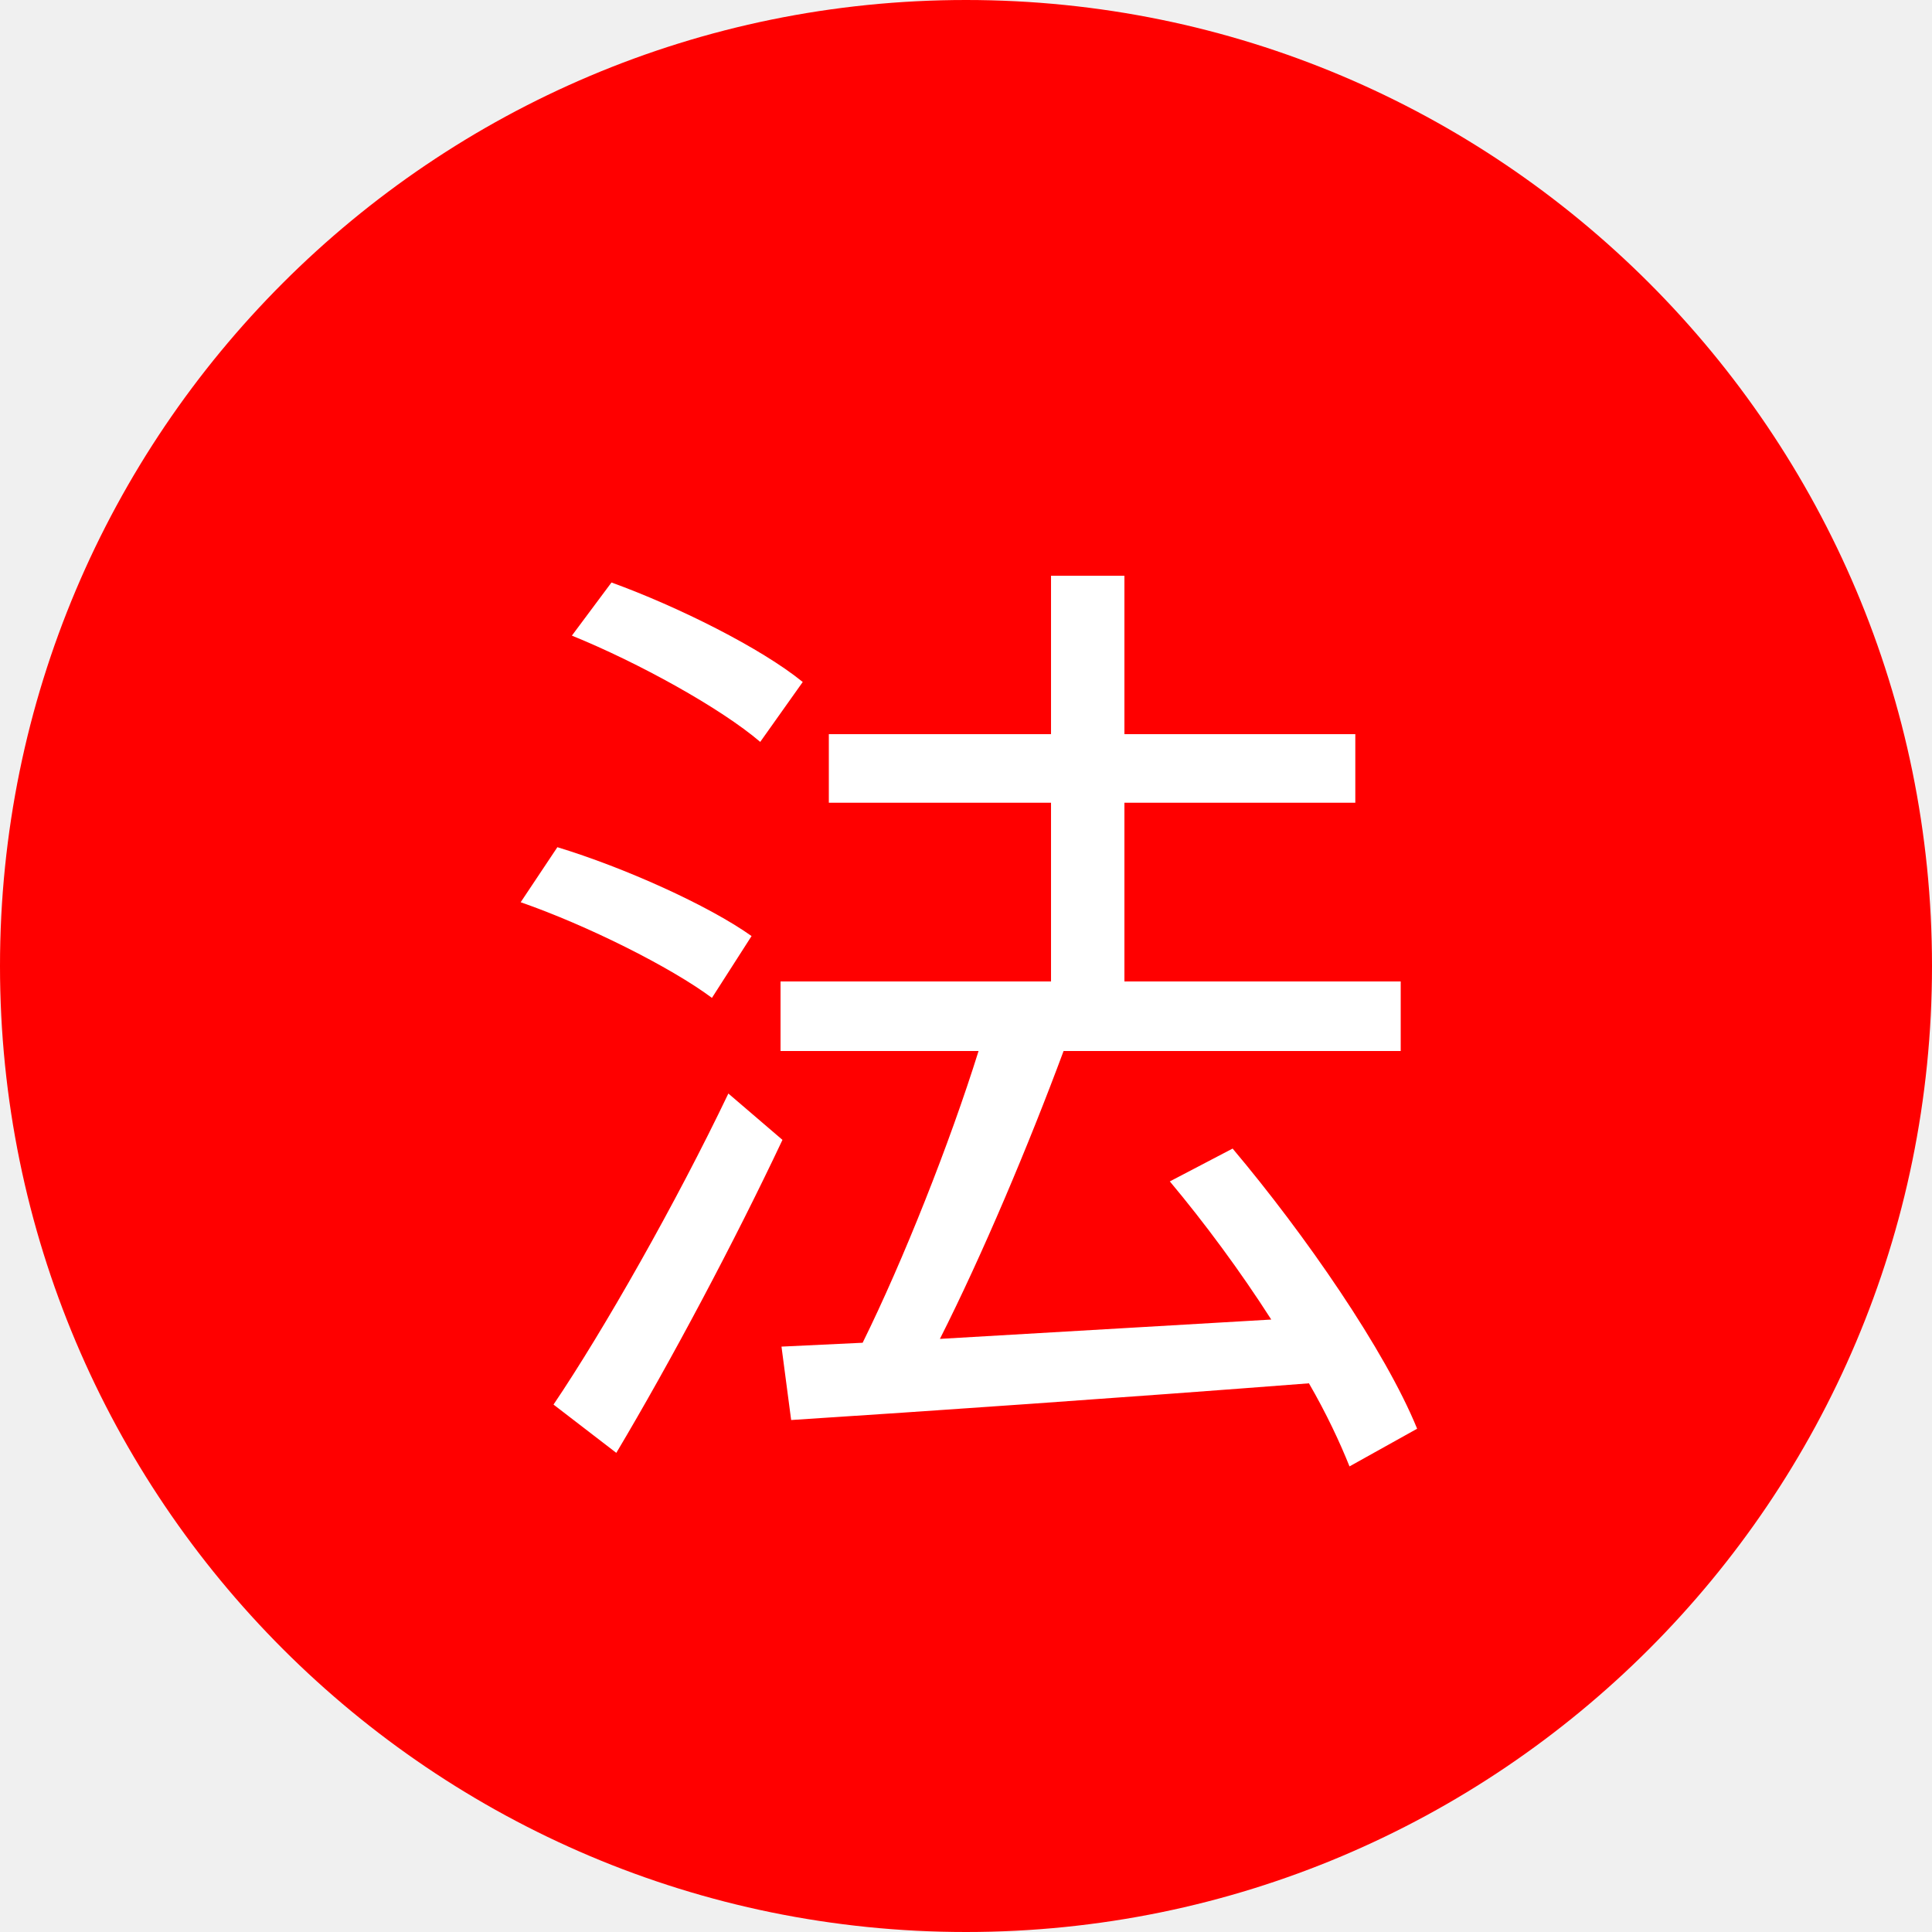
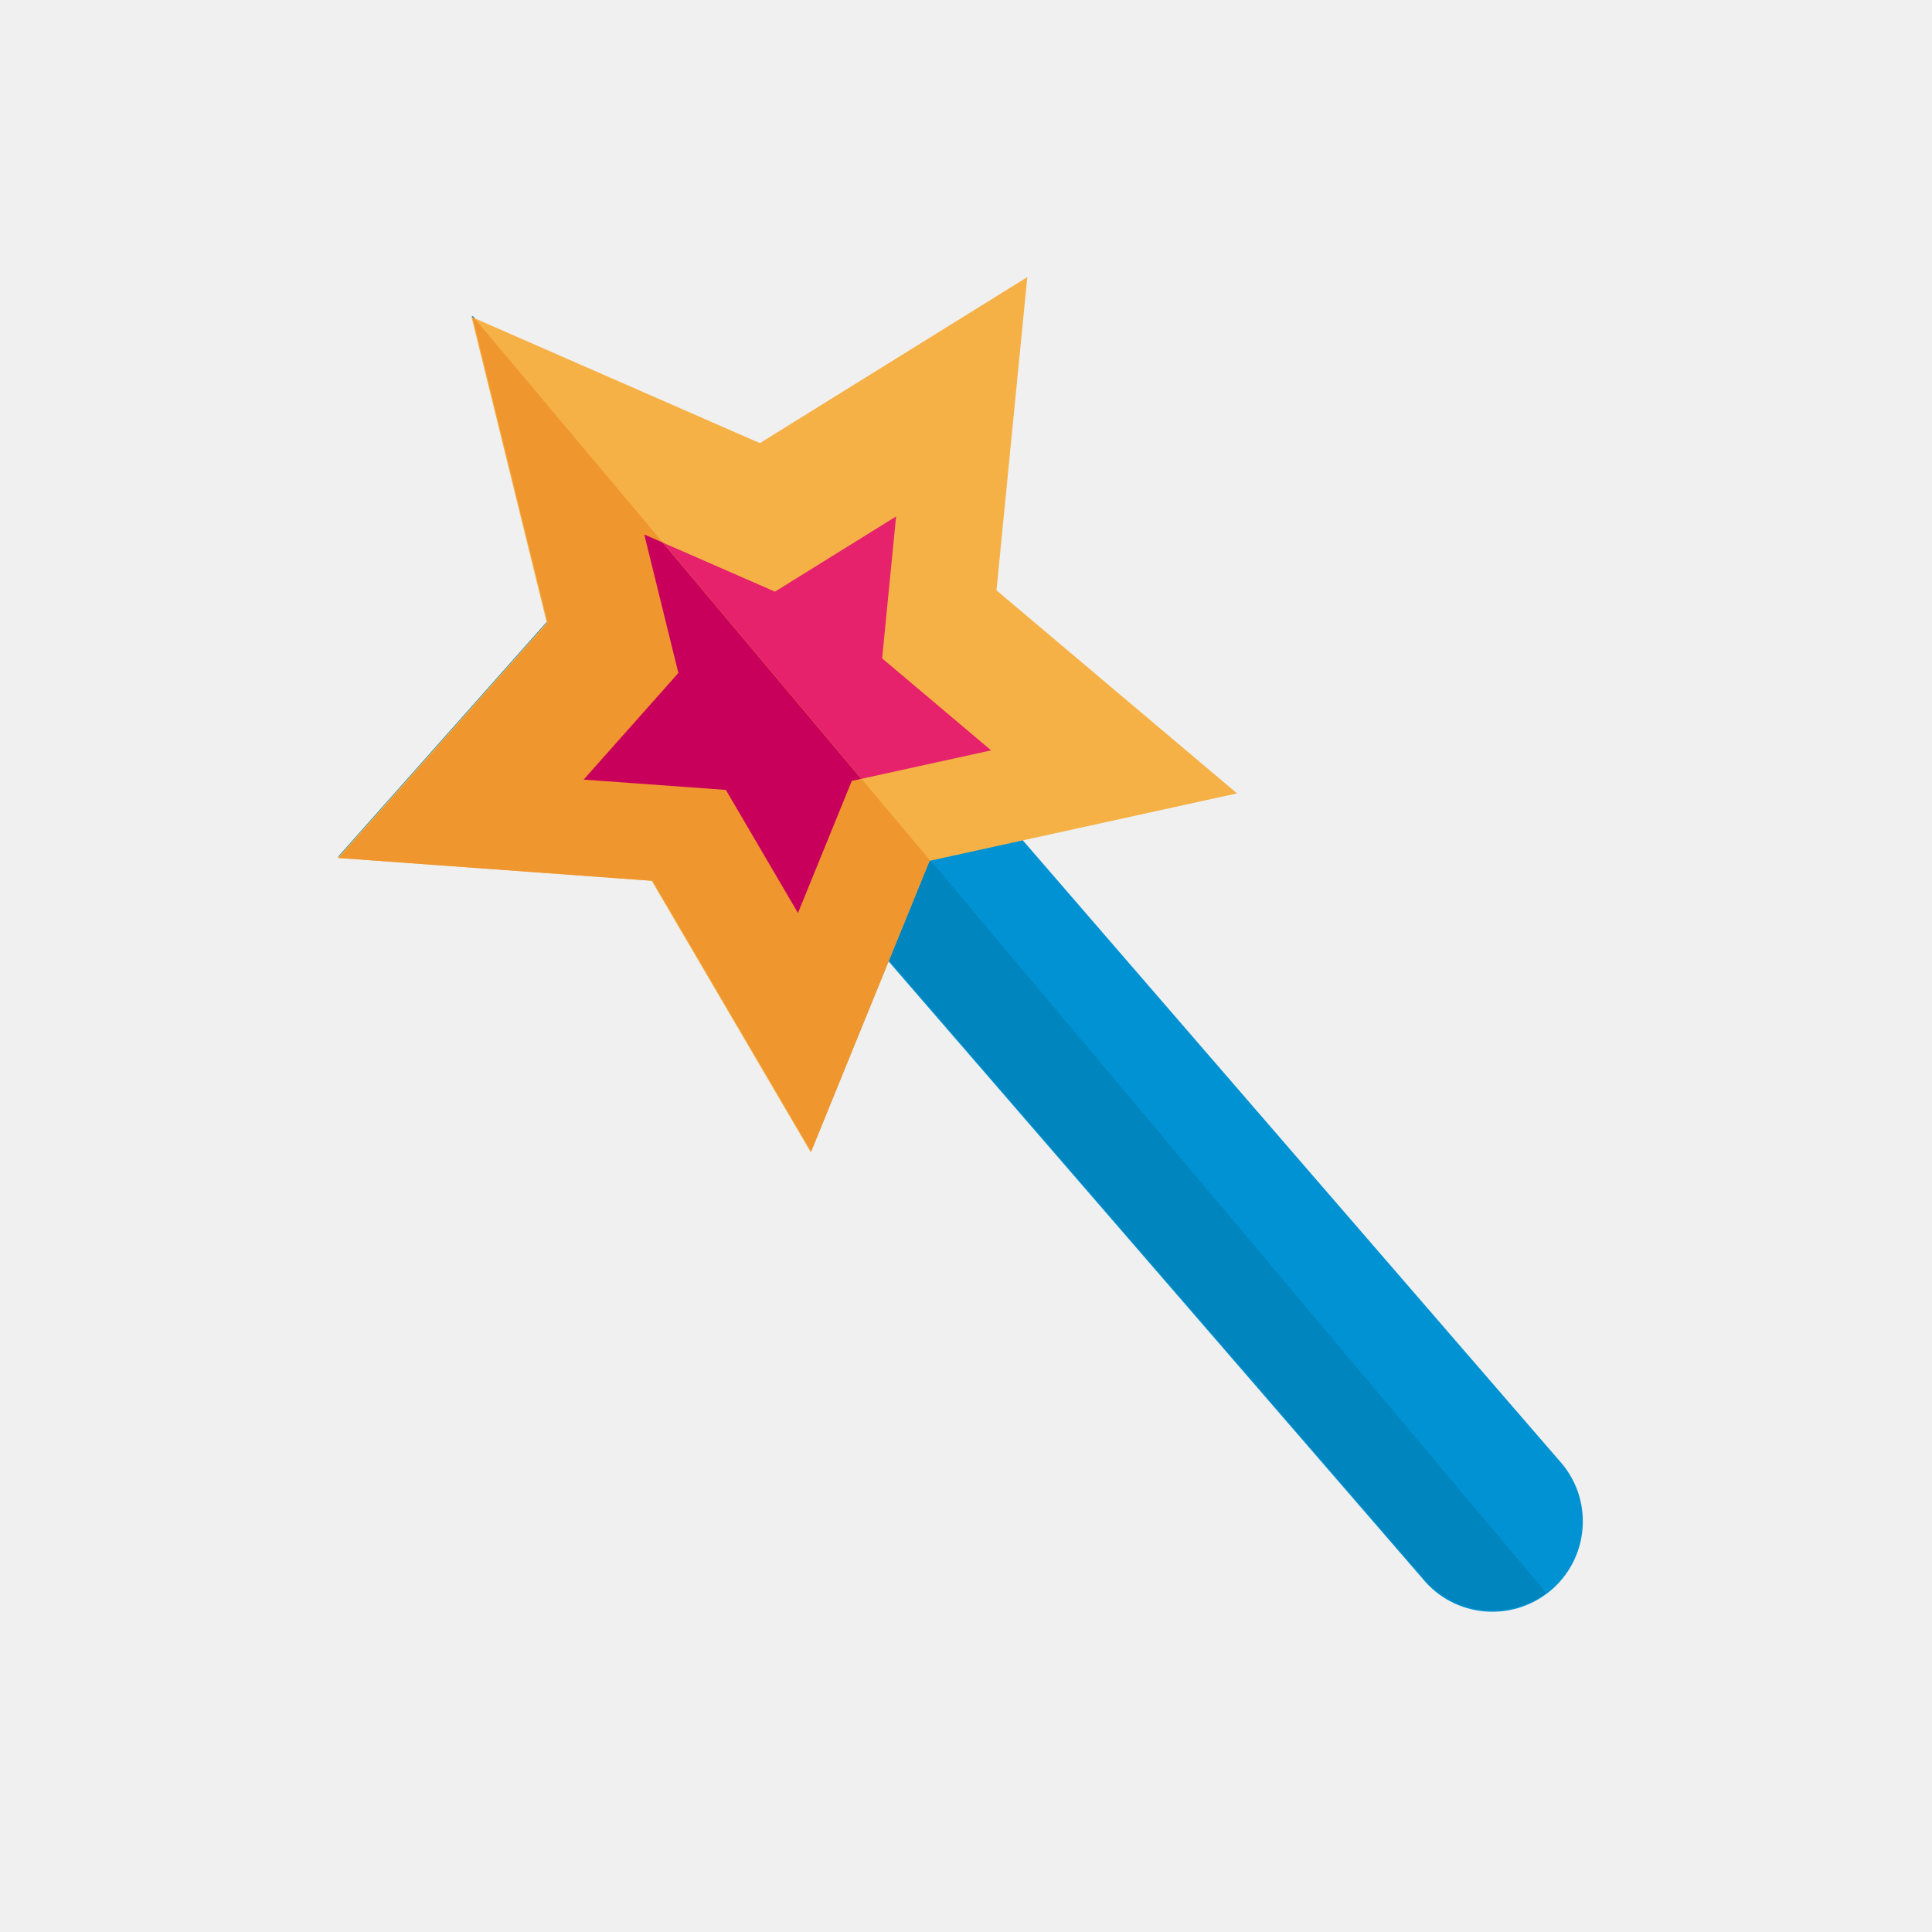
- <svg xmlns="http://www.w3.org/2000/svg" viewBox="0 0 1024 1024" version="1.1" width="48" height="48">
-   <circle fill="red" cx="512" cy="512" r="512" />
-   <text x="512" y="512" font-size="512" fill="#fff" text-anchor="middle" dominant-baseline="central">法</text>
+ <svg xmlns="http://www.w3.org/2000/svg" viewBox="0 0 1128 1024" version="1.1" width="48" height="48">
+   <g transform="scale(0.8), translate(194,100)">
+     <path d="M473.184 356.632c-23.048-28.336-64.616-32.632-92.816-9.672-28.248 23.048-32.568 64.528-9.616 92.84l473.328 547.152c22.928 28.248 64.376 32.488 92.776 9.552 28.224-22.992 32.512-64.528 9.528-92.752l-473.2-547.12z" fill="#0092D2" />
+     <path d="M151.4 65.976l-1.056-0.472 54.912 223.104L52.68 460.32l229.128 16.664 116.12 198.2 56.8-139.376 389.6 450.344c22.224 27.4 61.792 31.984 90.072 11.32L151.4 65.976z" fill="#0085BF" />
+     <path d="M150.104 66.304L360.56 158.4 555.752 37.224l-22.52 228.6L708.8 414.016l-224.416 49.24-86.664 212.728-116.152-198.2-229.12-16.672 152.6-171.712z" fill="#F5B146" />
+     <path d="M276.192 225.08l95.368 41.712 88.424-54.888-10.2 103.576 79.568 67.144-101.704 22.312-39.28 96.368-52.616-89.816-103.808-7.52 69.144-77.816z" fill="#E5226B" />
+     <path d="M484.384 463.256l0.528-0.112L152.072 67.152l-1.208-0.528 54.856 222.92-152.48 171.624 228.328 16.616 0.064 0.08 0.648 0.064 115.68 197.464z" fill="#EF962F" />
+     <path d="M434.56 403.408L289.6 230.928l-13.408-5.848 24.896 101.072-69.144 77.816 103.808 7.52 52.616 89.816 39.28-96.368z" fill="#C9005B" />
+   </g>
</svg>
